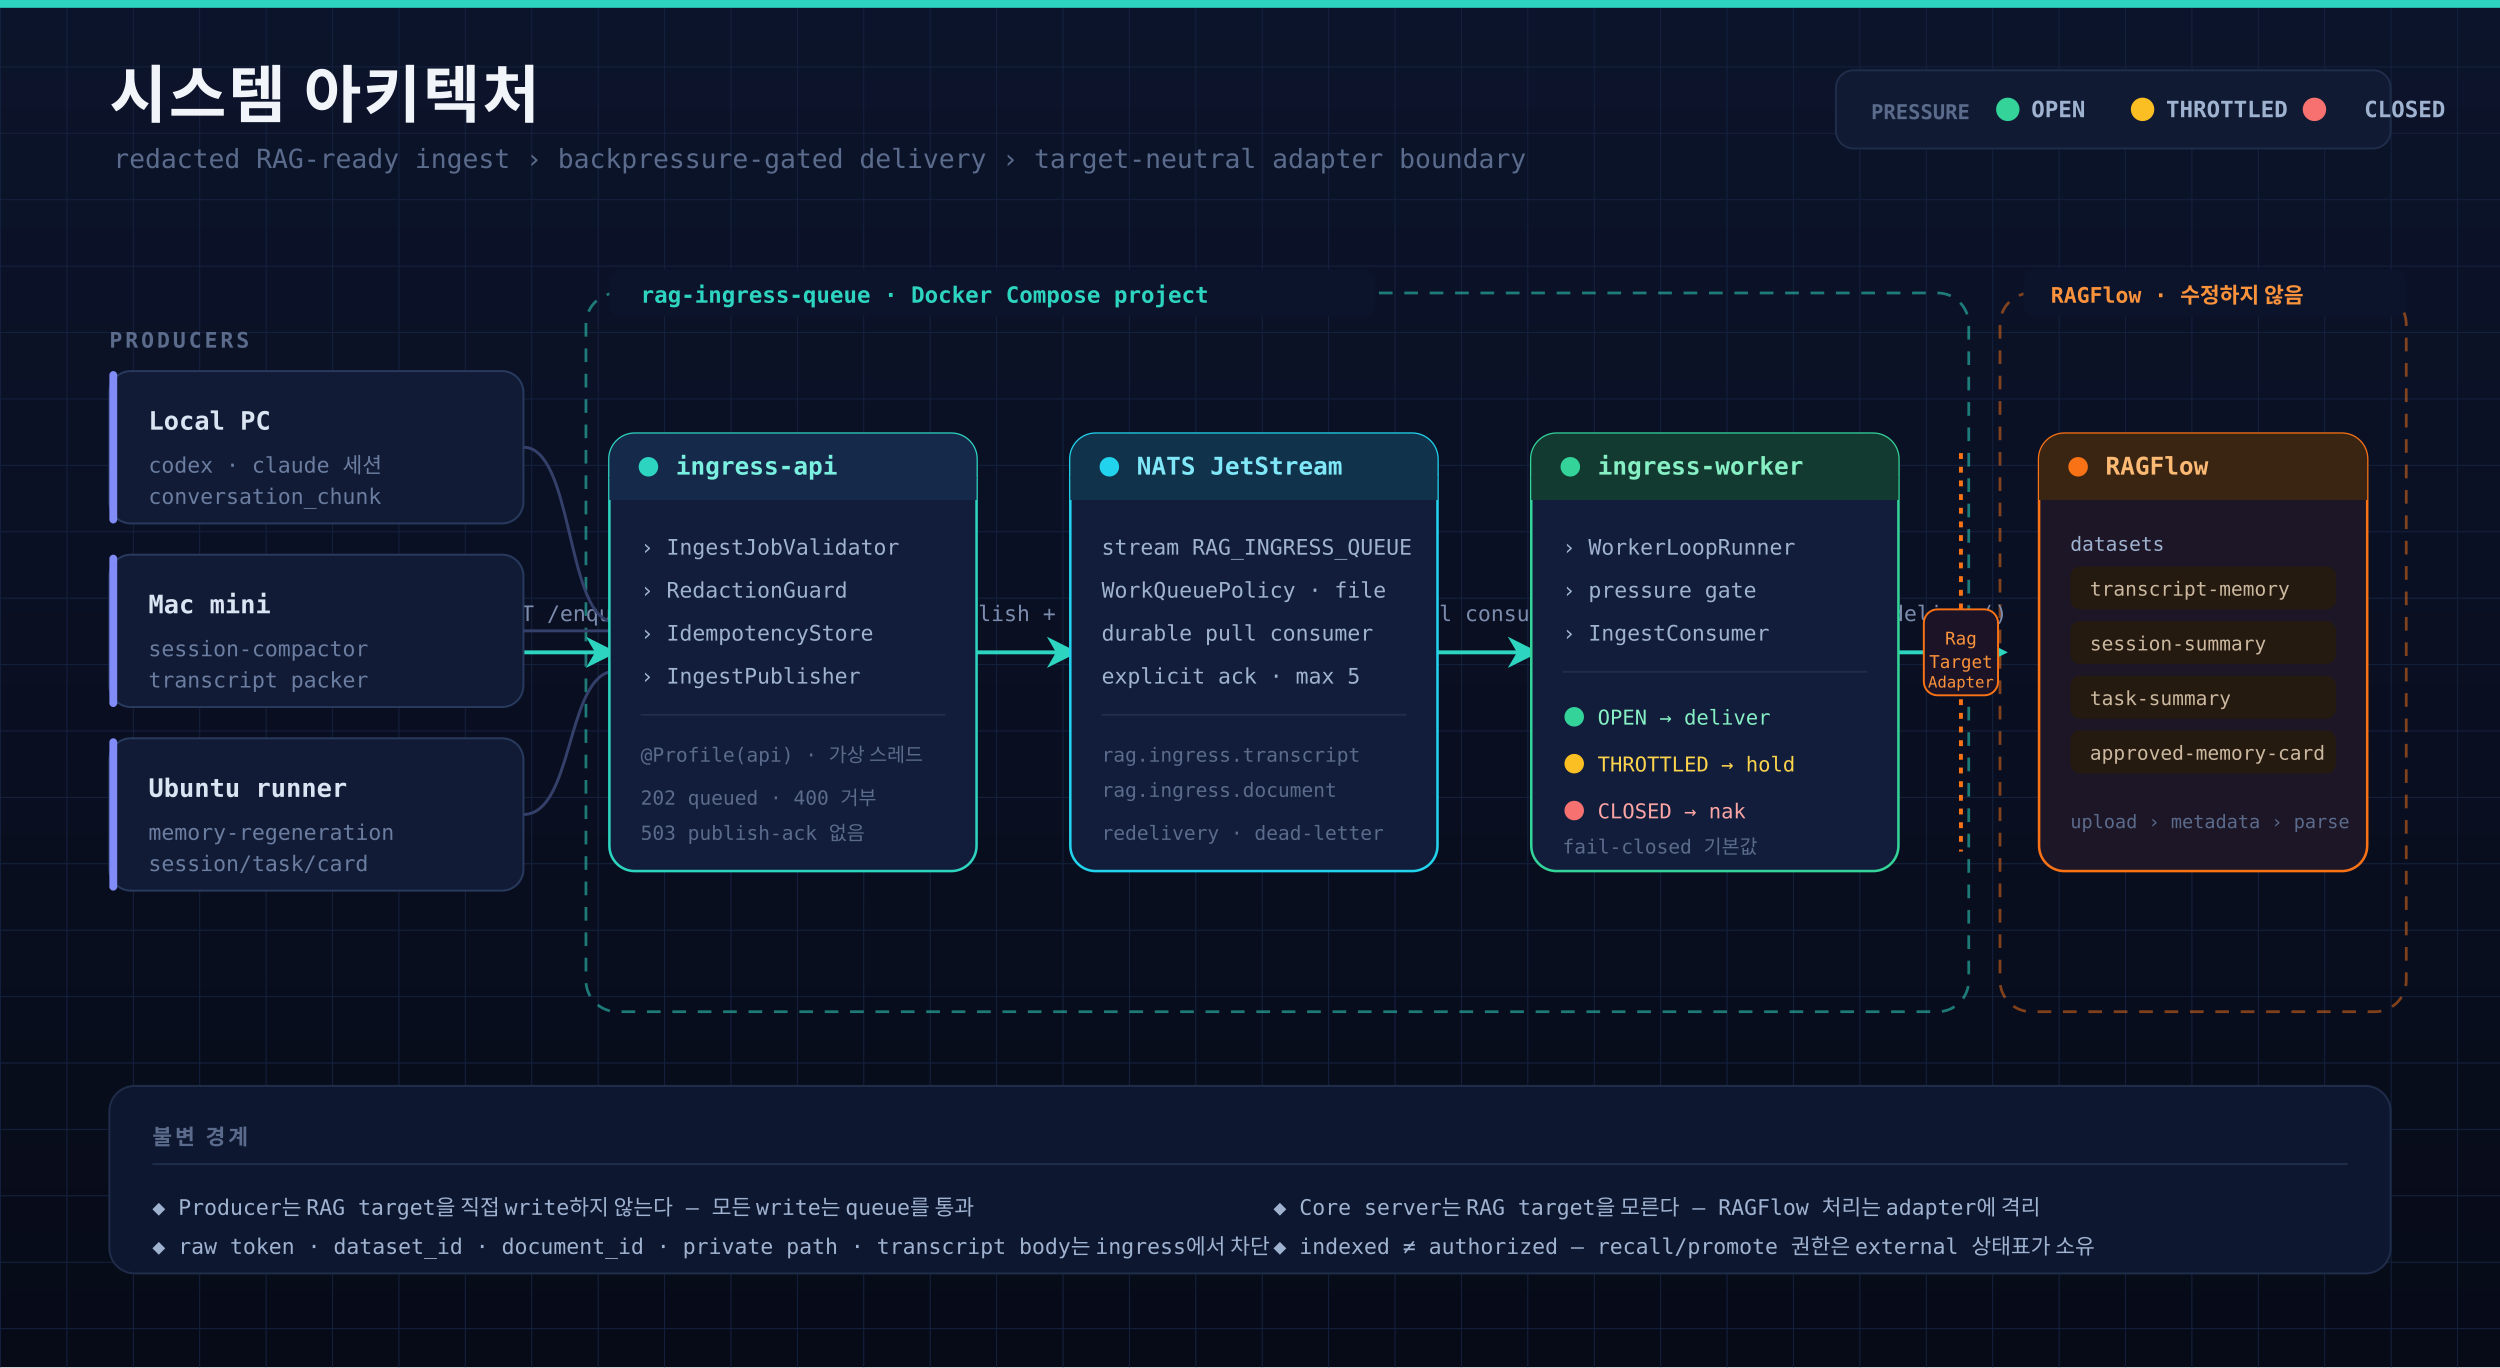
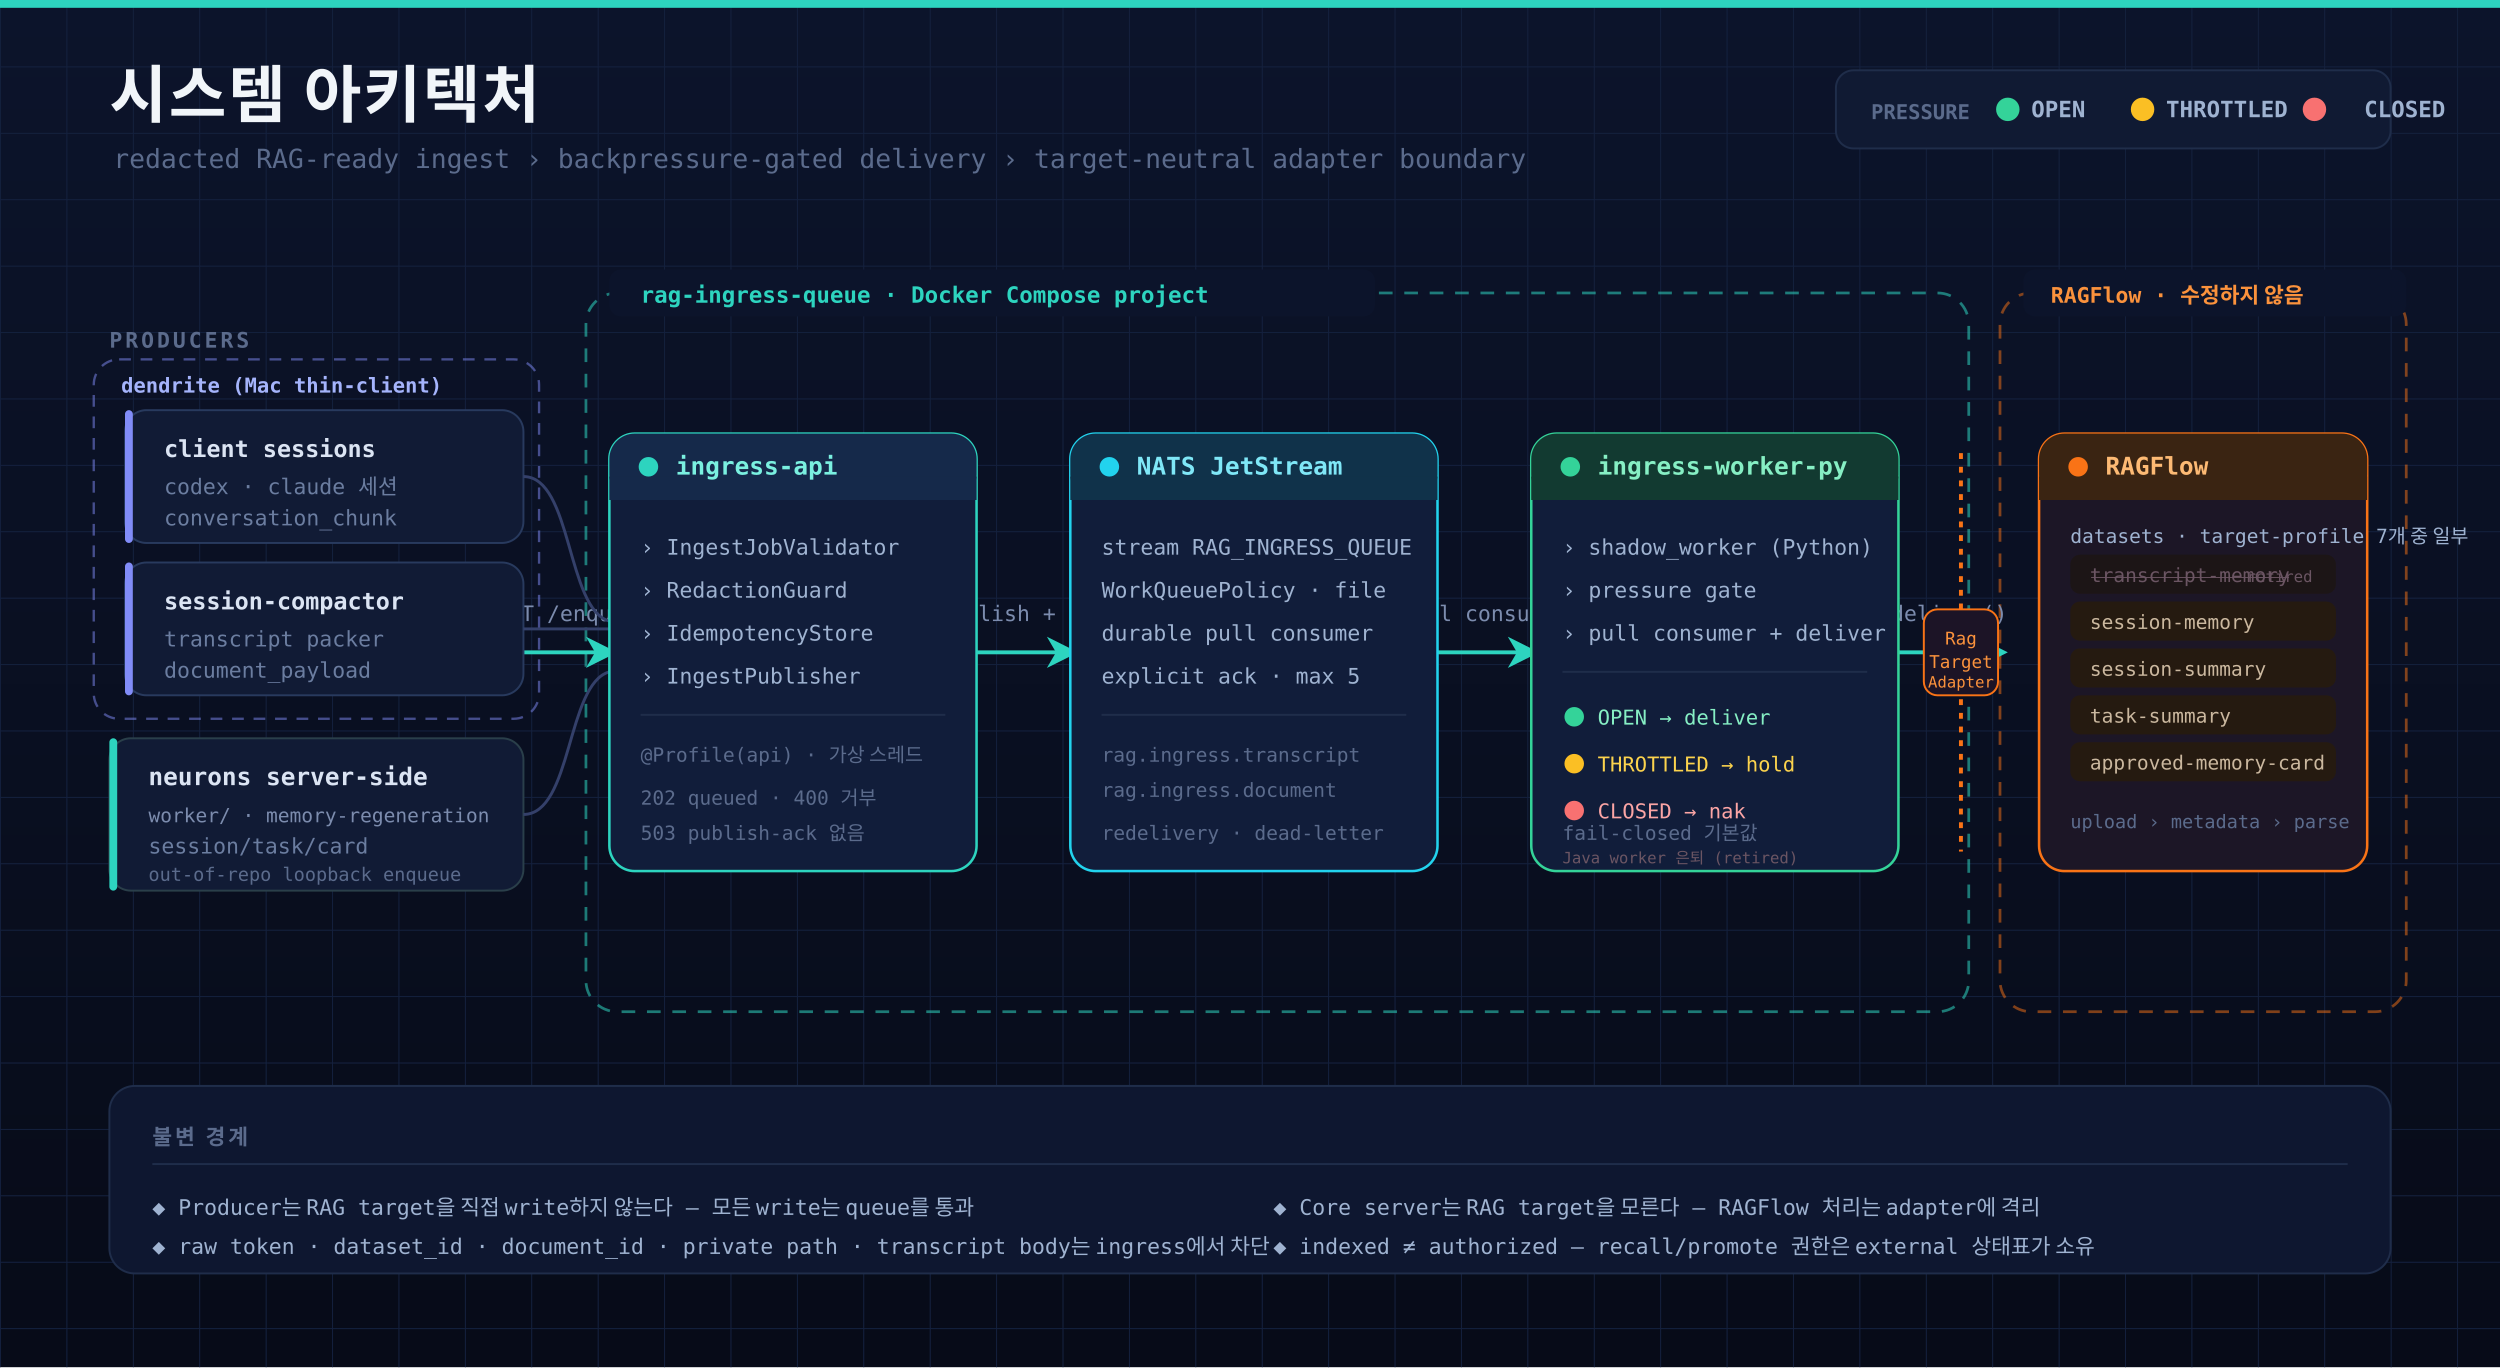
<svg xmlns="http://www.w3.org/2000/svg" viewBox="0 0 1280 700" font-family="ui-monospace,SFMono-Regular,Menlo,Consolas,monospace">
  <defs>
    <linearGradient id="sky" x1="0" y1="0" x2="0" y2="1">
      <stop offset="0" stop-color="#0c142b" />
      <stop offset="1" stop-color="#070b18" />
    </linearGradient>
    <pattern id="grid" width="34" height="34" patternUnits="userSpaceOnUse">
      <path d="M34 0H0V34" fill="none" stroke="#14203d" stroke-width="1" />
    </pattern>
    <marker id="flow" viewBox="0 0 12 12" refX="9" refY="6" markerWidth="8" markerHeight="8" orient="auto-start-reverse">
      <path d="M0 0 L12 6 L0 12 L3.5 6 Z" fill="#2dd4bf" />
    </marker>
    <filter id="soft" x="-40%" y="-40%" width="180%" height="180%">
      <feGaussianBlur stdDeviation="6" result="b" />
      <feMerge>
        <feMergeNode in="b" />
        <feMergeNode in="SourceGraphic" />
      </feMerge>
    </filter>
  </defs>
  <rect width="1280" height="700" fill="url(#sky)" />
  <rect width="1280" height="700" fill="url(#grid)" />
  <rect x="0" y="0" width="1280" height="4" fill="#2dd4bf" />
  <text x="56" y="60" fill="#f1f5f9" font-size="32" font-weight="700" letter-spacing="1">시스템 아키텍처</text>
  <text x="58" y="86" fill="#5b6b8c" font-size="13.5">redacted RAG-ready ingest  ›  backpressure-gated delivery  ›  target-neutral adapter boundary</text>
  <g font-size="11.5" font-weight="600">
    <rect x="940" y="36" width="284" height="40" rx="9" fill="#101a33" stroke="#1f2d4a" />
    <text x="958" y="61" fill="#5b6b8c" font-size="10.5">PRESSURE</text>
    <circle cx="1028" cy="56" r="6" fill="#34d399" />
    <text x="1040" y="60" fill="#9fb3d1">OPEN</text>
    <circle cx="1097" cy="56" r="6" fill="#fbbf24" />
    <text x="1109" y="60" fill="#9fb3d1">THROTTLED</text>
    <circle cx="1185" cy="56" r="6" fill="#f87171" />
    <text x="1180" y="60" fill="#9fb3d1" text-anchor="end" transform="translate(72,0)">CLOSED</text>
  </g>
  <g>
    <rect x="300" y="150" width="708" height="368" rx="16" fill="none" stroke="#2dd4bf" stroke-width="1.4" stroke-dasharray="7 6" opacity="0.55" />
    <rect x="312" y="138" width="392" height="24" rx="6" fill="#0c142b" />
    <text x="328" y="155" fill="#2dd4bf" font-size="11.5" font-weight="600">rag-ingress-queue · Docker Compose project</text>
    <rect x="1024" y="150" width="208" height="368" rx="16" fill="none" stroke="#f97316" stroke-width="1.4" stroke-dasharray="7 6" opacity="0.5" />
    <rect x="1036" y="138" width="196" height="24" rx="6" fill="#0c142b" />
    <text x="1050" y="155" fill="#fb923c" font-size="11" font-weight="600">RAGFlow · 수정하지 않음</text>
  </g>
  <g fill="none" stroke="#2dd4bf" stroke-width="2" marker-end="url(#flow)">
    <path d="M268 334 H312" />
    <path d="M500 334 H548" />
    <path d="M736 334 H784" />
    <path d="M972 334 H1024" />
  </g>
  <g font-size="11" fill="#7c8cae" text-anchor="middle">
    <text x="290" y="318">POST /enqueue</text>
    <text x="524" y="318">publish + ack</text>
    <text x="760" y="318">pull consumer</text>
    <text x="998" y="318">deliver()</text>
  </g>
  <text x="56" y="178" fill="#5b6b8c" font-size="11" font-weight="700" letter-spacing="1.5">PRODUCERS</text>
  <g>
-     <rect x="56" y="190" width="212" height="78" rx="11" fill="#111b35" stroke="#283a5e" />
-     <rect x="56" y="190" width="4" height="78" rx="2" fill="#818cf8" />
-     <text x="76" y="220" fill="#dbe4f3" font-size="13" font-weight="600">Local PC</text>
-     <text x="76" y="242" fill="#6b7da0" font-size="11">codex · claude 세션</text>
-     <text x="76" y="258" fill="#6b7da0" font-size="11">conversation_chunk</text>
-     <rect x="56" y="284" width="212" height="78" rx="11" fill="#111b35" stroke="#283a5e" />
-     <rect x="56" y="284" width="4" height="78" rx="2" fill="#818cf8" />
-     <text x="76" y="314" fill="#dbe4f3" font-size="13" font-weight="600">Mac mini</text>
-     <text x="76" y="336" fill="#6b7da0" font-size="11">session-compactor</text>
-     <text x="76" y="352" fill="#6b7da0" font-size="11">transcript packer</text>
-     <rect x="56" y="378" width="212" height="78" rx="11" fill="#111b35" stroke="#283a5e" />
-     <rect x="56" y="378" width="4" height="78" rx="2" fill="#818cf8" />
-     <text x="76" y="408" fill="#dbe4f3" font-size="13" font-weight="600">Ubuntu runner</text>
-     <text x="76" y="430" fill="#6b7da0" font-size="11">memory-regeneration</text>
-     <text x="76" y="446" fill="#6b7da0" font-size="11">session/task/card</text>
+     <rect x="48" y="184" width="228" height="184" rx="13" fill="none" stroke="#818cf8" stroke-width="1.2" stroke-dasharray="6 5" opacity="0.5" />
+     <text x="62" y="201" fill="#a5b4fc" font-size="10.5" font-weight="600">dendrite (Mac thin-client)</text>
+     <rect x="64" y="210" width="204" height="68" rx="11" fill="#111b35" stroke="#283a5e" />
+     <rect x="64" y="210" width="4" height="68" rx="2" fill="#818cf8" />
+     <text x="84" y="234" fill="#dbe4f3" font-size="12" font-weight="600">client sessions</text>
+     <text x="84" y="253" fill="#6b7da0" font-size="11">codex · claude 세션</text>
+     <text x="84" y="269" fill="#6b7da0" font-size="11">conversation_chunk</text>
+     <rect x="64" y="288" width="204" height="68" rx="11" fill="#111b35" stroke="#283a5e" />
+     <rect x="64" y="288" width="4" height="68" rx="2" fill="#818cf8" />
+     <text x="84" y="312" fill="#dbe4f3" font-size="12" font-weight="600">session-compactor</text>
+     <text x="84" y="331" fill="#6b7da0" font-size="11">transcript packer</text>
+     <text x="84" y="347" fill="#6b7da0" font-size="11">document_payload</text>
+     <rect x="56" y="378" width="212" height="78" rx="11" fill="#111b35" stroke="#2a3f4a" />
+     <rect x="56" y="378" width="4" height="78" rx="2" fill="#2dd4bf" />
+     <text x="76" y="402" fill="#dbe4f3" font-size="12.5" font-weight="600">neurons server-side</text>
+     <text x="76" y="421" fill="#7c8cae" font-size="10">worker/ · memory-regeneration</text>
+     <text x="76" y="437" fill="#6b7da0" font-size="11">session/task/card</text>
+     <text x="76" y="451" fill="#5b6b8c" font-size="9.5">out-of-repo loopback enqueue</text>
  </g>
  <g fill="none" stroke="#34406a" stroke-width="1.5">
-     <path d="M268 229 C293 229 290 312 312 318" />
-     <path d="M268 323 H312" />
+     <path d="M268 244 C293 244 290 312 312 318" />
+     <path d="M268 322 H312" />
    <path d="M268 417 C293 417 290 350 312 344" />
  </g>
  <g>
    <rect x="312" y="222" width="188" height="224" rx="13" fill="#111d3a" stroke="#2dd4bf" stroke-width="1.3" />
    <rect x="312" y="222" width="188" height="34" rx="13" fill="#15294a" />
    <rect x="312" y="244" width="188" height="12" fill="#15294a" />
    <circle cx="332" cy="239" r="5" fill="#2dd4bf" />
    <text x="346" y="243" fill="#7af0e0" font-size="12.5" font-weight="700">ingress-api</text>
    <text x="328" y="284" fill="#9fb3d1" font-size="11">› IngestJobValidator</text>
    <text x="328" y="306" fill="#9fb3d1" font-size="11">› RedactionGuard</text>
    <text x="328" y="328" fill="#9fb3d1" font-size="11">› IdempotencyStore</text>
    <text x="328" y="350" fill="#9fb3d1" font-size="11">› IngestPublisher</text>
    <line x1="328" y1="366" x2="484" y2="366" stroke="#1f2d4a" />
    <text x="328" y="390" fill="#5b6b8c" font-size="10">@Profile(api) · 가상 스레드</text>
    <text x="328" y="412" fill="#5b6b8c" font-size="10">202 queued · 400 거부</text>
    <text x="328" y="430" fill="#5b6b8c" font-size="10">503 publish-ack 없음</text>
  </g>
  <g>
    <rect x="548" y="222" width="188" height="224" rx="13" fill="#111d3a" stroke="#22d3ee" stroke-width="1.3" />
    <rect x="548" y="222" width="188" height="34" rx="13" fill="#10324a" />
    <rect x="548" y="244" width="188" height="12" fill="#10324a" />
    <circle cx="568" cy="239" r="5" fill="#22d3ee" />
    <text x="582" y="243" fill="#7fe7f7" font-size="12.5" font-weight="700">NATS JetStream</text>
    <text x="564" y="284" fill="#9fb3d1" font-size="11">stream RAG_INGRESS_QUEUE</text>
    <text x="564" y="306" fill="#9fb3d1" font-size="11">WorkQueuePolicy · file</text>
    <text x="564" y="328" fill="#9fb3d1" font-size="11">durable pull consumer</text>
    <text x="564" y="350" fill="#9fb3d1" font-size="11">explicit ack · max 5</text>
    <line x1="564" y1="366" x2="720" y2="366" stroke="#1f2d4a" />
    <text x="564" y="390" fill="#5b6b8c" font-size="10">rag.ingress.transcript</text>
    <text x="564" y="408" fill="#5b6b8c" font-size="10">rag.ingress.document</text>
    <text x="564" y="430" fill="#5b6b8c" font-size="10">redelivery · dead-letter</text>
  </g>
  <g>
    <rect x="784" y="222" width="188" height="224" rx="13" fill="#111d3a" stroke="#34d399" stroke-width="1.3" />
    <rect x="784" y="222" width="188" height="34" rx="13" fill="#123a31" />
    <rect x="784" y="244" width="188" height="12" fill="#123a31" />
    <circle cx="804" cy="239" r="5" fill="#34d399" />
-     <text x="818" y="243" fill="#86efc4" font-size="12.5" font-weight="700">ingress-worker</text>
-     <text x="800" y="284" fill="#9fb3d1" font-size="11">› WorkerLoopRunner</text>
+     <text x="818" y="243" fill="#86efc4" font-size="12.5" font-weight="700">ingress-worker-py</text>
+     <text x="800" y="284" fill="#9fb3d1" font-size="11">› shadow_worker (Python)</text>
    <text x="800" y="306" fill="#9fb3d1" font-size="11">› pressure gate</text>
-     <text x="800" y="328" fill="#9fb3d1" font-size="11">› IngestConsumer</text>
+     <text x="800" y="328" fill="#9fb3d1" font-size="11">› pull consumer + deliver</text>
    <line x1="800" y1="344" x2="956" y2="344" stroke="#1f2d4a" />
    <g font-size="10.5">
      <circle cx="806" cy="367" r="5" fill="#34d399" />
      <text x="818" y="371" fill="#86efc4">OPEN  → deliver</text>
      <circle cx="806" cy="391" r="5" fill="#fbbf24" />
      <text x="818" y="395" fill="#fcd34d">THROTTLED → hold</text>
      <circle cx="806" cy="415" r="5" fill="#f87171" />
      <text x="818" y="419" fill="#fca5a5">CLOSED → nak</text>
    </g>
-     <text x="800" y="437" fill="#5b6b8c" font-size="10">fail-closed 기본값</text>
+     <text x="800" y="430" fill="#5b6b8c" font-size="10">fail-closed 기본값</text>
+     <text x="800" y="442" fill="#6b5563" font-size="8">Java worker 은퇴 (retired)</text>
  </g>
  <g>
    <line x1="1004" y1="232" x2="1004" y2="436" stroke="#f97316" stroke-width="2" stroke-dasharray="3 4" />
    <rect x="985" y="312" width="38" height="44" rx="7" fill="#1c1426" stroke="#f97316" />
    <text x="1004" y="330" fill="#fb923c" font-size="9" text-anchor="middle">Rag</text>
    <text x="1004" y="342" fill="#fb923c" font-size="9" text-anchor="middle">Target</text>
    <text x="1004" y="352" fill="#fb923c" font-size="8" text-anchor="middle">Adapter</text>
  </g>
  <g>
    <rect x="1044" y="222" width="168" height="224" rx="13" fill="#1c1626" stroke="#f97316" stroke-width="1.3" />
    <rect x="1044" y="222" width="168" height="34" rx="13" fill="#3a2412" />
    <rect x="1044" y="244" width="168" height="12" fill="#3a2412" />
    <circle cx="1064" cy="239" r="5" fill="#f97316" />
    <text x="1078" y="243" fill="#fdba74" font-size="12.5" font-weight="700">RAGFlow</text>
-     <text x="1060" y="282" fill="#9fb3d1" font-size="10">datasets</text>
+     <text x="1060" y="278" fill="#9fb3d1" font-size="10">datasets · target-profile 7개 중 일부</text>
    <g font-size="10" fill="#cbb89f">
-       <rect x="1060" y="290" width="136" height="22" rx="5" fill="#251a10" />
-       <text x="1070" y="305">transcript-memory</text>
-       <rect x="1060" y="318" width="136" height="22" rx="5" fill="#251a10" />
-       <text x="1070" y="333">session-summary</text>
-       <rect x="1060" y="346" width="136" height="22" rx="5" fill="#251a10" />
-       <text x="1070" y="361">task-summary</text>
-       <rect x="1060" y="374" width="136" height="22" rx="5" fill="#251a10" />
-       <text x="1070" y="389">approved-memory-card</text>
+       <rect x="1060" y="284" width="136" height="20" rx="5" fill="#1c140c" opacity="0.6" />
+       <text x="1070" y="298" fill="#6b5563" text-decoration="line-through">transcript-memory</text>
+       <text x="1184" y="298" fill="#6b5563" font-size="8" text-anchor="end">retired</text>
+       <rect x="1060" y="308" width="136" height="20" rx="5" fill="#251a10" />
+       <text x="1070" y="322">session-memory</text>
+       <rect x="1060" y="332" width="136" height="20" rx="5" fill="#251a10" />
+       <text x="1070" y="346">session-summary</text>
+       <rect x="1060" y="356" width="136" height="20" rx="5" fill="#251a10" />
+       <text x="1070" y="370">task-summary</text>
+       <rect x="1060" y="380" width="136" height="20" rx="5" fill="#251a10" />
+       <text x="1070" y="394">approved-memory-card</text>
    </g>
    <text x="1060" y="424" fill="#5b6b8c" font-size="9.5">upload › metadata › parse</text>
  </g>
  <g>
    <rect x="56" y="556" width="1168" height="96" rx="13" fill="#0e1730" stroke="#1f2d4a" />
    <text x="78" y="586" fill="#5b6b8c" font-size="11" font-weight="700" letter-spacing="1.5">불변 경계</text>
    <line x1="78" y1="596" x2="1202" y2="596" stroke="#1f2d4a" />
    <g font-size="11">
      <text x="78" y="622" fill="#9fb3d1">◆ Producer는 RAG target을 직접 write하지 않는다 — 모든 write는 queue를 통과</text>
      <text x="78" y="642" fill="#9fb3d1">◆ raw token · dataset_id · document_id · private path · transcript body는 ingress에서 차단</text>
      <text x="652" y="622" fill="#9fb3d1">◆ Core server는 RAG target을 모른다 — RAGFlow 처리는 adapter에 격리</text>
      <text x="652" y="642" fill="#9fb3d1">◆ indexed ≠ authorized — recall/promote 권한은 external 상태표가 소유</text>
    </g>
  </g>
</svg>
